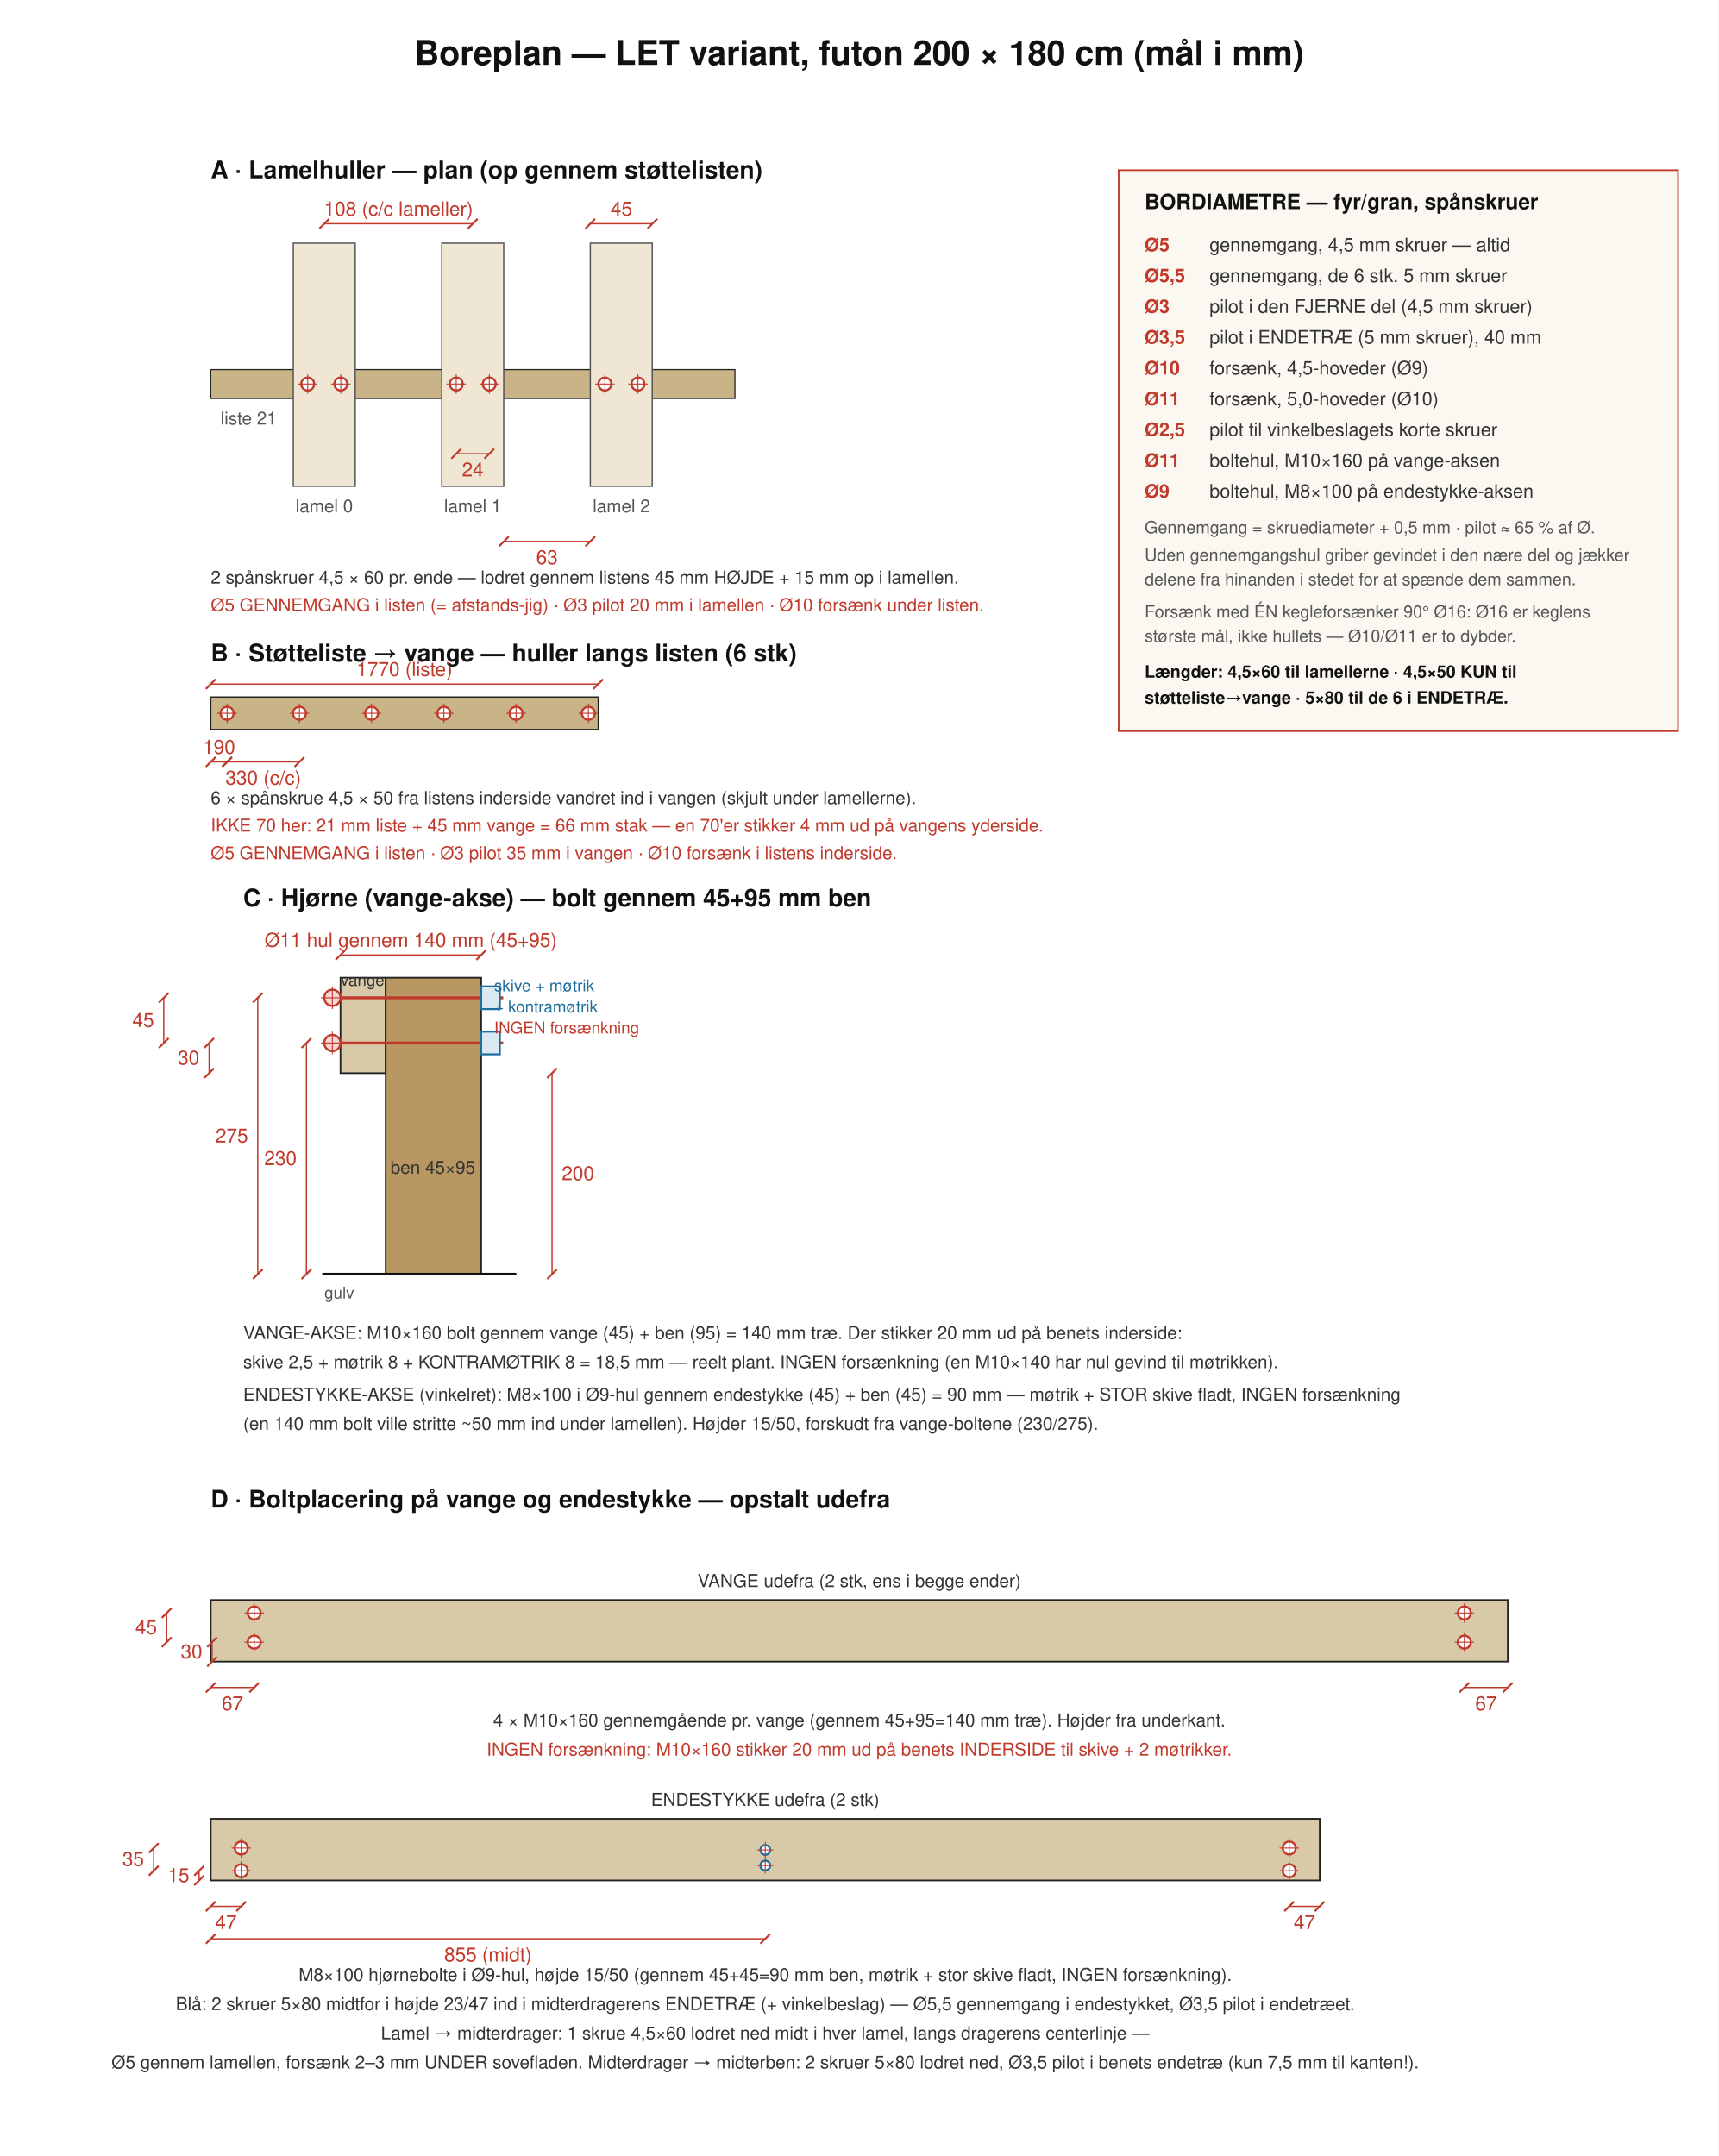
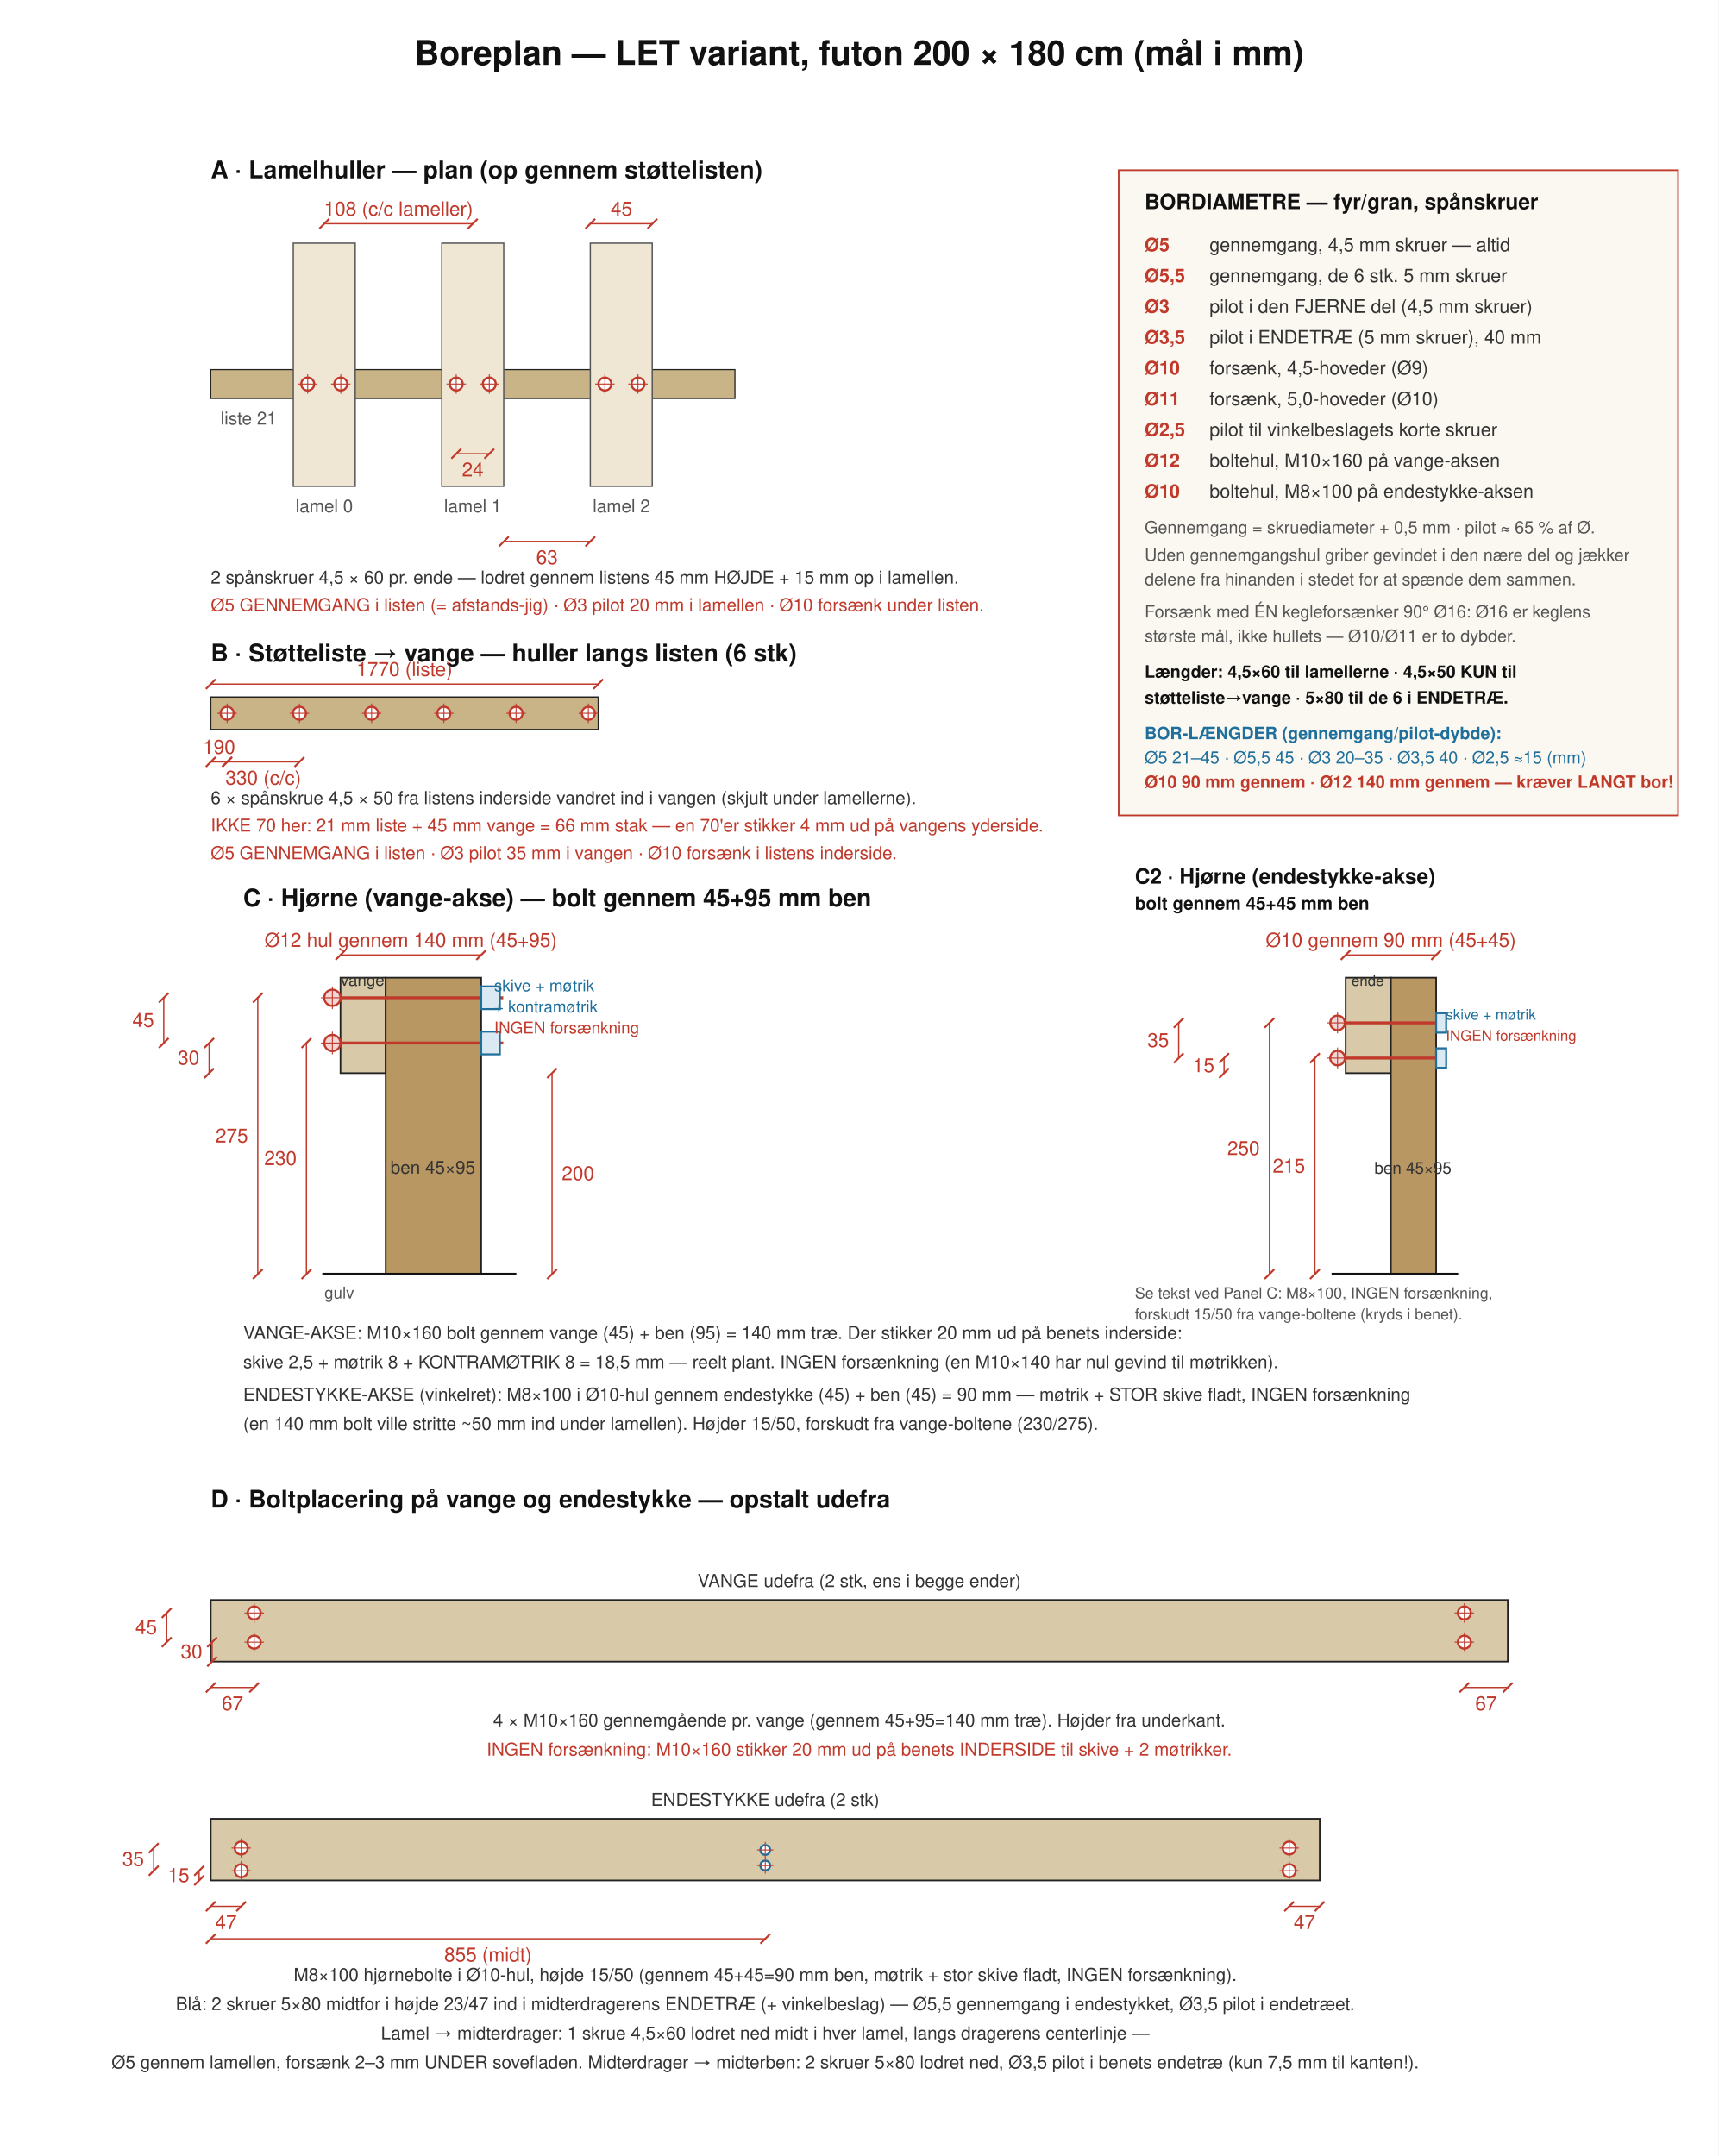
<svg xmlns="http://www.w3.org/2000/svg" viewBox="0 0 1060 1330" width="1060" height="1330">
  <rect x="0" y="0" width="1060" height="1330" fill="#ffffff" />
  <text x="530.0" y="40" font-family="Helvetica,Arial,sans-serif" font-size="21" font-weight="bold" text-anchor="middle" fill="#111">Boreplan — LET variant, futon 200 × 180 cm (mål i mm)</text>
  <text x="130.0" y="110.0" font-family="Helvetica,Arial,sans-serif" font-size="15" font-weight="bold" text-anchor="start" fill="#111">A · Lamelhuller — plan (op gennem støttelisten)</text>
  <rect x="130.0" y="228.0" width="323.3" height="17.8" fill="#c9b487" stroke="#222" stroke-width="0.7" />
  <text x="136.0" y="261.9" font-family="Helvetica,Arial,sans-serif" font-size="11" font-weight="normal" text-anchor="start" fill="#555">liste 21</text>
  <rect x="180.9" y="150.0" width="38.2" height="150.0" fill="#efe7d3" stroke="#555" stroke-width="0.8" />
  <circle cx="189.8" cy="236.9" r="4.0" fill="#fff" stroke="#c0392b" stroke-width="1.3" />
  <line x1="183.8" y1="236.9" x2="195.8" y2="236.9" stroke="#c0392b" stroke-width="0.6" />
  <line x1="189.8" y1="230.9" x2="189.8" y2="242.9" stroke="#c0392b" stroke-width="0.6" />
  <circle cx="210.2" cy="236.9" r="4.0" fill="#fff" stroke="#c0392b" stroke-width="1.3" />
  <line x1="204.2" y1="236.9" x2="216.2" y2="236.9" stroke="#c0392b" stroke-width="0.6" />
  <line x1="210.2" y1="230.9" x2="210.2" y2="242.9" stroke="#c0392b" stroke-width="0.6" />
  <text x="200.0" y="316.0" font-family="Helvetica,Arial,sans-serif" font-size="11" font-weight="normal" text-anchor="middle" fill="#555">lamel 0</text>
  <rect x="272.5" y="150.0" width="38.2" height="150.0" fill="#efe7d3" stroke="#555" stroke-width="0.8" />
  <circle cx="281.4" cy="236.9" r="4.0" fill="#fff" stroke="#c0392b" stroke-width="1.3" />
  <line x1="275.4" y1="236.9" x2="287.4" y2="236.9" stroke="#c0392b" stroke-width="0.6" />
  <line x1="281.4" y1="230.9" x2="281.4" y2="242.9" stroke="#c0392b" stroke-width="0.6" />
  <circle cx="301.8" cy="236.9" r="4.0" fill="#fff" stroke="#c0392b" stroke-width="1.3" />
  <line x1="295.8" y1="236.9" x2="307.8" y2="236.9" stroke="#c0392b" stroke-width="0.6" />
  <line x1="301.8" y1="230.9" x2="301.8" y2="242.9" stroke="#c0392b" stroke-width="0.6" />
  <text x="291.6" y="316.0" font-family="Helvetica,Arial,sans-serif" font-size="11" font-weight="normal" text-anchor="middle" fill="#555">lamel 1</text>
  <rect x="364.1" y="150.0" width="38.2" height="150.0" fill="#efe7d3" stroke="#555" stroke-width="0.8" />
  <circle cx="373.1" cy="236.9" r="4.0" fill="#fff" stroke="#c0392b" stroke-width="1.3" />
  <line x1="367.1" y1="236.9" x2="379.1" y2="236.9" stroke="#c0392b" stroke-width="0.6" />
  <line x1="373.1" y1="230.9" x2="373.1" y2="242.9" stroke="#c0392b" stroke-width="0.6" />
  <circle cx="393.5" cy="236.9" r="4.0" fill="#fff" stroke="#c0392b" stroke-width="1.3" />
  <line x1="387.5" y1="236.9" x2="399.5" y2="236.9" stroke="#c0392b" stroke-width="0.6" />
  <line x1="393.5" y1="230.9" x2="393.5" y2="242.9" stroke="#c0392b" stroke-width="0.6" />
  <text x="383.3" y="316.0" font-family="Helvetica,Arial,sans-serif" font-size="11" font-weight="normal" text-anchor="middle" fill="#555">lamel 2</text>
  <line x1="200.0" y1="138.0" x2="291.6" y2="138.0" stroke="#c0392b" stroke-width="0.8" />
  <line x1="197.0" y1="141.0" x2="203.0" y2="135.0" stroke="#c0392b" stroke-width="1.2" />
  <line x1="288.6" y1="141.0" x2="294.6" y2="135.0" stroke="#c0392b" stroke-width="1.2" />
  <text x="245.8" y="133.0" font-family="Helvetica,Arial,sans-serif" font-size="12" font-weight="normal" text-anchor="middle" fill="#c0392b">108  (c/c lameller)</text>
  <line x1="281.4" y1="279.9" x2="301.8" y2="279.9" stroke="#c0392b" stroke-width="0.8" />
  <line x1="278.4" y1="282.9" x2="284.4" y2="276.9" stroke="#c0392b" stroke-width="1.2" />
  <line x1="298.8" y1="282.9" x2="304.8" y2="276.9" stroke="#c0392b" stroke-width="1.2" />
  <text x="291.6" y="293.9" font-family="Helvetica,Arial,sans-serif" font-size="12" font-weight="normal" text-anchor="middle" fill="#c0392b">24</text>
  <line x1="364.1" y1="138.0" x2="402.4" y2="138.0" stroke="#c0392b" stroke-width="0.8" />
  <line x1="361.1" y1="141.0" x2="367.1" y2="135.0" stroke="#c0392b" stroke-width="1.2" />
  <line x1="399.4" y1="141.0" x2="405.4" y2="135.0" stroke="#c0392b" stroke-width="1.2" />
  <text x="383.3" y="133.0" font-family="Helvetica,Arial,sans-serif" font-size="12" font-weight="normal" text-anchor="middle" fill="#c0392b">45</text>
  <line x1="310.8" y1="334.0" x2="364.1" y2="334.0" stroke="#c0392b" stroke-width="0.8" />
  <line x1="307.8" y1="337.0" x2="313.8" y2="331.0" stroke="#c0392b" stroke-width="1.2" />
  <line x1="361.1" y1="337.0" x2="367.1" y2="331.0" stroke="#c0392b" stroke-width="1.2" />
  <text x="337.4" y="348.0" font-family="Helvetica,Arial,sans-serif" font-size="12" font-weight="normal" text-anchor="middle" fill="#c0392b">63</text>
  <text x="130.0" y="360.0" font-family="Helvetica,Arial,sans-serif" font-size="11" font-weight="normal" text-anchor="start" fill="#333">2 spånskruer 4,5 × 60 pr. ende — lodret gennem listens 45 mm HØJDE + 15 mm op i lamellen.</text>
  <text x="130.0" y="377.0" font-family="Helvetica,Arial,sans-serif" font-size="11" font-weight="normal" text-anchor="start" fill="#c0392b">Ø5 GENNEMGANG i listen (= afstands-jig) · Ø3 pilot 20 mm i lamellen · Ø10 forsænk under listen.</text>
-   <rect x="690.0" y="105.0" width="345.0" height="346.0" fill="#fbf8f1" stroke="#c0392b" stroke-width="1.0" />
+   <rect x="690.0" y="105.0" width="345.0" height="398.0" fill="#fbf8f1" stroke="#c0392b" stroke-width="1.0" />
  <text x="706.0" y="129.0" font-family="Helvetica,Arial,sans-serif" font-size="13" font-weight="bold" text-anchor="start" fill="#111">BORDIAMETRE — fyr/gran, spånskruer</text>
  <text x="706.0" y="155.0" font-family="Helvetica,Arial,sans-serif" font-size="11.5" font-weight="bold" text-anchor="start" fill="#c0392b">Ø5</text>
  <text x="746.0" y="155.0" font-family="Helvetica,Arial,sans-serif" font-size="11.5" font-weight="normal" text-anchor="start" fill="#333">gennemgang, 4,5 mm skruer — altid</text>
  <text x="706.0" y="174.0" font-family="Helvetica,Arial,sans-serif" font-size="11.5" font-weight="bold" text-anchor="start" fill="#c0392b">Ø5,5</text>
  <text x="746.0" y="174.0" font-family="Helvetica,Arial,sans-serif" font-size="11.5" font-weight="normal" text-anchor="start" fill="#333">gennemgang, de 6 stk. 5 mm skruer</text>
  <text x="706.0" y="193.0" font-family="Helvetica,Arial,sans-serif" font-size="11.5" font-weight="bold" text-anchor="start" fill="#c0392b">Ø3</text>
  <text x="746.0" y="193.0" font-family="Helvetica,Arial,sans-serif" font-size="11.5" font-weight="normal" text-anchor="start" fill="#333">pilot i den FJERNE del (4,5 mm skruer)</text>
  <text x="706.0" y="212.0" font-family="Helvetica,Arial,sans-serif" font-size="11.5" font-weight="bold" text-anchor="start" fill="#c0392b">Ø3,5</text>
  <text x="746.0" y="212.0" font-family="Helvetica,Arial,sans-serif" font-size="11.5" font-weight="normal" text-anchor="start" fill="#333">pilot i ENDETRÆ (5 mm skruer), 40 mm</text>
  <text x="706.0" y="231.0" font-family="Helvetica,Arial,sans-serif" font-size="11.5" font-weight="bold" text-anchor="start" fill="#c0392b">Ø10</text>
  <text x="746.0" y="231.0" font-family="Helvetica,Arial,sans-serif" font-size="11.5" font-weight="normal" text-anchor="start" fill="#333">forsænk, 4,5-hoveder (Ø9)</text>
  <text x="706.0" y="250.0" font-family="Helvetica,Arial,sans-serif" font-size="11.5" font-weight="bold" text-anchor="start" fill="#c0392b">Ø11</text>
  <text x="746.0" y="250.0" font-family="Helvetica,Arial,sans-serif" font-size="11.5" font-weight="normal" text-anchor="start" fill="#333">forsænk, 5,0-hoveder (Ø10)</text>
  <text x="706.0" y="269.0" font-family="Helvetica,Arial,sans-serif" font-size="11.5" font-weight="bold" text-anchor="start" fill="#c0392b">Ø2,5</text>
  <text x="746.0" y="269.0" font-family="Helvetica,Arial,sans-serif" font-size="11.5" font-weight="normal" text-anchor="start" fill="#333">pilot til vinkelbeslagets korte skruer</text>
-   <text x="706.0" y="288.0" font-family="Helvetica,Arial,sans-serif" font-size="11.5" font-weight="bold" text-anchor="start" fill="#c0392b">Ø11</text>
+   <text x="706.0" y="288.0" font-family="Helvetica,Arial,sans-serif" font-size="11.5" font-weight="bold" text-anchor="start" fill="#c0392b">Ø12</text>
  <text x="746.0" y="288.0" font-family="Helvetica,Arial,sans-serif" font-size="11.5" font-weight="normal" text-anchor="start" fill="#333">boltehul, M10×160 på vange-aksen</text>
-   <text x="706.0" y="307.0" font-family="Helvetica,Arial,sans-serif" font-size="11.5" font-weight="bold" text-anchor="start" fill="#c0392b">Ø9</text>
+   <text x="706.0" y="307.0" font-family="Helvetica,Arial,sans-serif" font-size="11.5" font-weight="bold" text-anchor="start" fill="#c0392b">Ø10</text>
  <text x="746.0" y="307.0" font-family="Helvetica,Arial,sans-serif" font-size="11.5" font-weight="normal" text-anchor="start" fill="#333">boltehul, M8×100 på endestykke-aksen</text>
  <text x="706.0" y="329.0" font-family="Helvetica,Arial,sans-serif" font-size="10.5" font-weight="normal" text-anchor="start" fill="#555">Gennemgang = skruediameter + 0,5 mm · pilot ≈ 65 % af Ø.</text>
  <text x="706.0" y="346.0" font-family="Helvetica,Arial,sans-serif" font-size="10.5" font-weight="normal" text-anchor="start" fill="#555">Uden gennemgangshul griber gevindet i den nære del og jækker</text>
  <text x="706.0" y="361.0" font-family="Helvetica,Arial,sans-serif" font-size="10.5" font-weight="normal" text-anchor="start" fill="#555">delene fra hinanden i stedet for at spænde dem sammen.</text>
  <text x="706.0" y="381.0" font-family="Helvetica,Arial,sans-serif" font-size="10.5" font-weight="normal" text-anchor="start" fill="#555">Forsænk med ÉN kegleforsænker 90° Ø16: Ø16 er keglens</text>
  <text x="706.0" y="396.0" font-family="Helvetica,Arial,sans-serif" font-size="10.5" font-weight="normal" text-anchor="start" fill="#555">største mål, ikke hullets — Ø10/Ø11 er to dybder.</text>
  <text x="706.0" y="418.0" font-family="Helvetica,Arial,sans-serif" font-size="10.5" font-weight="bold" text-anchor="start" fill="#111">Længder: 4,5×60 til lamellerne · 4,5×50 KUN til</text>
  <text x="706.0" y="434.0" font-family="Helvetica,Arial,sans-serif" font-size="10.5" font-weight="bold" text-anchor="start" fill="#111">støtteliste→vange · 5×80 til de 6 i ENDETRÆ.</text>
+   <text x="706.0" y="456.0" font-family="Helvetica,Arial,sans-serif" font-size="10.5" font-weight="bold" text-anchor="start" fill="#1f6f9c">BOR-LÆNGDER (gennemgang/pilot-dybde):</text>
+   <text x="706.0" y="471.0" font-family="Helvetica,Arial,sans-serif" font-size="10.5" font-weight="normal" text-anchor="start" fill="#1f6f9c">Ø5 21–45 · Ø5,5 45 · Ø3 20–35 · Ø3,5 40 · Ø2,5 ≈15 (mm)</text>
+   <text x="706.0" y="486.0" font-family="Helvetica,Arial,sans-serif" font-size="10.5" font-weight="bold" text-anchor="start" fill="#c0392b">Ø10 90 mm gennem · Ø12 140 mm gennem — kræver LANGT bor!</text>
  <text x="130.0" y="408.0" font-family="Helvetica,Arial,sans-serif" font-size="15" font-weight="bold" text-anchor="start" fill="#111">B · Støtteliste → vange — huller langs listen (6 stk)</text>
  <rect x="130.0" y="430.0" width="239.0" height="20.0" fill="#c9b487" stroke="#222" stroke-width="0.8" />
  <circle cx="140.1" cy="440.0" r="4.0" fill="#fff" stroke="#c0392b" stroke-width="1.3" />
  <line x1="134.1" y1="440.0" x2="146.1" y2="440.0" stroke="#c0392b" stroke-width="0.6" />
  <line x1="140.1" y1="434.0" x2="140.1" y2="446.0" stroke="#c0392b" stroke-width="0.6" />
  <circle cx="184.7" cy="440.0" r="4.0" fill="#fff" stroke="#c0392b" stroke-width="1.3" />
  <line x1="178.7" y1="440.0" x2="190.7" y2="440.0" stroke="#c0392b" stroke-width="0.6" />
  <line x1="184.7" y1="434.0" x2="184.7" y2="446.0" stroke="#c0392b" stroke-width="0.6" />
  <circle cx="229.2" cy="440.0" r="4.0" fill="#fff" stroke="#c0392b" stroke-width="1.3" />
  <line x1="223.2" y1="440.0" x2="235.2" y2="440.0" stroke="#c0392b" stroke-width="0.6" />
  <line x1="229.2" y1="434.0" x2="229.2" y2="446.0" stroke="#c0392b" stroke-width="0.6" />
  <circle cx="273.8" cy="440.0" r="4.0" fill="#fff" stroke="#c0392b" stroke-width="1.3" />
  <line x1="267.8" y1="440.0" x2="279.8" y2="440.0" stroke="#c0392b" stroke-width="0.6" />
  <line x1="273.8" y1="434.0" x2="273.8" y2="446.0" stroke="#c0392b" stroke-width="0.6" />
  <circle cx="318.3" cy="440.0" r="4.0" fill="#fff" stroke="#c0392b" stroke-width="1.3" />
  <line x1="312.3" y1="440.0" x2="324.3" y2="440.0" stroke="#c0392b" stroke-width="0.6" />
  <line x1="318.3" y1="434.0" x2="318.3" y2="446.0" stroke="#c0392b" stroke-width="0.6" />
  <circle cx="362.9" cy="440.0" r="4.0" fill="#fff" stroke="#c0392b" stroke-width="1.3" />
  <line x1="356.9" y1="440.0" x2="368.9" y2="440.0" stroke="#c0392b" stroke-width="0.6" />
  <line x1="362.9" y1="434.0" x2="362.9" y2="446.0" stroke="#c0392b" stroke-width="0.6" />
  <line x1="130.0" y1="470.0" x2="140.1" y2="470.0" stroke="#c0392b" stroke-width="0.8" />
  <line x1="127.0" y1="473.0" x2="133.0" y2="467.0" stroke="#c0392b" stroke-width="1.2" />
  <line x1="137.1" y1="473.0" x2="143.1" y2="467.0" stroke="#c0392b" stroke-width="1.2" />
  <text x="135.1" y="465.0" font-family="Helvetica,Arial,sans-serif" font-size="12" font-weight="normal" text-anchor="middle" fill="#c0392b">190</text>
  <line x1="140.1" y1="470.0" x2="184.7" y2="470.0" stroke="#c0392b" stroke-width="0.8" />
  <line x1="137.1" y1="473.0" x2="143.1" y2="467.0" stroke="#c0392b" stroke-width="1.2" />
  <line x1="181.7" y1="473.0" x2="187.7" y2="467.0" stroke="#c0392b" stroke-width="1.2" />
  <text x="162.4" y="484.0" font-family="Helvetica,Arial,sans-serif" font-size="12" font-weight="normal" text-anchor="middle" fill="#c0392b">330 (c/c)</text>
  <line x1="130.0" y1="422.0" x2="369.0" y2="422.0" stroke="#c0392b" stroke-width="0.8" />
  <line x1="127.0" y1="425.0" x2="133.0" y2="419.0" stroke="#c0392b" stroke-width="1.2" />
  <line x1="366.0" y1="425.0" x2="372.0" y2="419.0" stroke="#c0392b" stroke-width="1.2" />
  <text x="249.5" y="417.0" font-family="Helvetica,Arial,sans-serif" font-size="12" font-weight="normal" text-anchor="middle" fill="#c0392b">1770 (liste)</text>
  <text x="130.0" y="496.0" font-family="Helvetica,Arial,sans-serif" font-size="11" font-weight="normal" text-anchor="start" fill="#333">6 × spånskrue 4,5 × 50 fra listens inderside vandret ind i vangen (skjult under lamellerne).</text>
  <text x="130.0" y="513.0" font-family="Helvetica,Arial,sans-serif" font-size="11" font-weight="normal" text-anchor="start" fill="#c0392b">IKKE 70 her: 21 mm liste + 45 mm vange = 66 mm stak — en 70'er stikker 4 mm ud på vangens yderside.</text>
  <text x="130.0" y="530.0" font-family="Helvetica,Arial,sans-serif" font-size="11" font-weight="normal" text-anchor="start" fill="#c0392b">Ø5 GENNEMGANG i listen · Ø3 pilot 35 mm i vangen · Ø10 forsænk i listens inderside.</text>
  <text x="150.0" y="559.1" font-family="Helvetica,Arial,sans-serif" font-size="15" font-weight="bold" text-anchor="start" fill="#111">C · Hjørne (vange-akse) — bolt gennem 45+95 mm ben</text>
  <rect x="210.0" y="603.1" width="27.9" height="58.9" fill="#d8c9a8" stroke="#222" stroke-width="1.0" />
  <text x="223.6" y="608.1" font-family="Helvetica,Arial,sans-serif" font-size="10" font-weight="normal" text-anchor="middle" fill="#333">vange</text>
  <rect x="237.9" y="603.1" width="58.9" height="182.9" fill="#b99763" stroke="#222" stroke-width="1.0" />
  <text x="267.0" y="724.0" font-family="Helvetica,Arial,sans-serif" font-size="11" font-weight="normal" text-anchor="middle" fill="#333">ben 45×95</text>
  <line x1="198.8" y1="786.0" x2="318.5" y2="786.0" stroke="#111" stroke-width="1.6" />
  <text x="200.1" y="801.0" font-family="Helvetica,Arial,sans-serif" font-size="10" font-weight="normal" text-anchor="start" fill="#555">gulv</text>
  <line x1="205.0" y1="643.4" x2="310.4" y2="643.4" stroke="#c0392b" stroke-width="1.8" />
  <circle cx="205.0" cy="643.4" r="5.0" fill="#f3d6d6" stroke="#c0392b" stroke-width="1.3" />
  <line x1="198.0" y1="643.4" x2="212.0" y2="643.4" stroke="#c0392b" stroke-width="0.6" />
  <line x1="205.0" y1="636.4" x2="205.0" y2="650.4" stroke="#c0392b" stroke-width="0.6" />
  <rect x="296.8" y="636.4" width="11.5" height="14.0" fill="#dbeaf2" stroke="#1f6f9c" stroke-width="1.2" />
  <line x1="205.0" y1="615.5" x2="310.4" y2="615.5" stroke="#c0392b" stroke-width="1.8" />
  <circle cx="205.0" cy="615.5" r="5.0" fill="#f3d6d6" stroke="#c0392b" stroke-width="1.3" />
  <line x1="198.0" y1="615.5" x2="212.0" y2="615.5" stroke="#c0392b" stroke-width="0.6" />
  <line x1="205.0" y1="608.5" x2="205.0" y2="622.5" stroke="#c0392b" stroke-width="0.6" />
  <rect x="296.8" y="608.5" width="11.5" height="14.0" fill="#dbeaf2" stroke="#1f6f9c" stroke-width="1.2" />
  <text x="304.8" y="611.5" font-family="Helvetica,Arial,sans-serif" font-size="10" font-weight="normal" text-anchor="start" fill="#1f6f9c">skive + møtrik</text>
  <text x="304.8" y="624.5" font-family="Helvetica,Arial,sans-serif" font-size="10" font-weight="normal" text-anchor="start" fill="#1f6f9c">+ kontramøtrik</text>
  <text x="304.8" y="637.5" font-family="Helvetica,Arial,sans-serif" font-size="10" font-weight="normal" text-anchor="start" fill="#c0392b">INGEN forsænkning</text>
  <line x1="189.0" y1="643.4" x2="189.0" y2="786.0" stroke="#c0392b" stroke-width="0.8" />
  <line x1="186.0" y1="646.4" x2="192.0" y2="640.4" stroke="#c0392b" stroke-width="1.2" />
  <line x1="186.0" y1="789.0" x2="192.0" y2="783.0" stroke="#c0392b" stroke-width="1.2" />
  <text x="183.0" y="718.7" font-family="Helvetica,Arial,sans-serif" font-size="12" font-weight="normal" text-anchor="end" fill="#c0392b">230</text>
  <line x1="159.0" y1="615.5" x2="159.0" y2="786.0" stroke="#c0392b" stroke-width="0.8" />
  <line x1="156.0" y1="618.5" x2="162.0" y2="612.5" stroke="#c0392b" stroke-width="1.2" />
  <line x1="156.0" y1="789.0" x2="162.0" y2="783.0" stroke="#c0392b" stroke-width="1.2" />
  <text x="153.0" y="704.8" font-family="Helvetica,Arial,sans-serif" font-size="12" font-weight="normal" text-anchor="end" fill="#c0392b">275</text>
  <line x1="129.0" y1="643.4" x2="129.0" y2="662.0" stroke="#c0392b" stroke-width="0.8" />
  <line x1="126.0" y1="646.4" x2="132.0" y2="640.4" stroke="#c0392b" stroke-width="1.2" />
  <line x1="126.0" y1="665.0" x2="132.0" y2="659.0" stroke="#c0392b" stroke-width="1.2" />
  <text x="123.0" y="656.7" font-family="Helvetica,Arial,sans-serif" font-size="12" font-weight="normal" text-anchor="end" fill="#c0392b">30</text>
  <line x1="101.0" y1="615.5" x2="101.0" y2="643.4" stroke="#c0392b" stroke-width="0.8" />
  <line x1="98.0" y1="618.5" x2="104.0" y2="612.5" stroke="#c0392b" stroke-width="1.2" />
  <line x1="98.0" y1="646.4" x2="104.0" y2="640.4" stroke="#c0392b" stroke-width="1.2" />
  <text x="95.0" y="633.5" font-family="Helvetica,Arial,sans-serif" font-size="12" font-weight="normal" text-anchor="end" fill="#c0392b">45</text>
  <line x1="340.5" y1="662.0" x2="340.5" y2="786.0" stroke="#c0392b" stroke-width="0.8" />
  <line x1="337.5" y1="665.0" x2="343.5" y2="659.0" stroke="#c0392b" stroke-width="1.2" />
  <line x1="337.5" y1="789.0" x2="343.5" y2="783.0" stroke="#c0392b" stroke-width="1.2" />
  <text x="346.5" y="728.0" font-family="Helvetica,Arial,sans-serif" font-size="12" font-weight="normal" text-anchor="start" fill="#c0392b">200</text>
  <line x1="210.0" y1="589.1" x2="296.8" y2="589.1" stroke="#c0392b" stroke-width="0.8" />
  <line x1="207.0" y1="592.1" x2="213.0" y2="586.1" stroke="#c0392b" stroke-width="1.2" />
  <line x1="293.8" y1="592.1" x2="299.8" y2="586.1" stroke="#c0392b" stroke-width="1.2" />
-   <text x="253.4" y="584.1" font-family="Helvetica,Arial,sans-serif" font-size="12" font-weight="normal" text-anchor="middle" fill="#c0392b">Ø11 hul gennem 140 mm (45+95)</text>
+   <text x="253.4" y="584.1" font-family="Helvetica,Arial,sans-serif" font-size="12" font-weight="normal" text-anchor="middle" fill="#c0392b">Ø12 hul gennem 140 mm (45+95)</text>
  <text x="150.0" y="826.0" font-family="Helvetica,Arial,sans-serif" font-size="11" font-weight="normal" text-anchor="start" fill="#333">VANGE-AKSE: M10×160 bolt gennem vange (45) + ben (95) = 140 mm træ. Der stikker 20 mm ud på benets inderside:</text>
  <text x="150.0" y="844.0" font-family="Helvetica,Arial,sans-serif" font-size="11" font-weight="normal" text-anchor="start" fill="#333">skive 2,5 + møtrik 8 + KONTRAMØTRIK 8 = 18,5 mm — reelt plant. INGEN forsænkning (en M10×140 har nul gevind til møtrikken).</text>
-   <text x="150.0" y="864.0" font-family="Helvetica,Arial,sans-serif" font-size="11" font-weight="normal" text-anchor="start" fill="#333">ENDESTYKKE-AKSE (vinkelret): M8×100 i Ø9-hul gennem endestykke (45) + ben (45) = 90 mm — møtrik + STOR skive fladt, INGEN forsænkning</text>
+   <text x="150.0" y="864.0" font-family="Helvetica,Arial,sans-serif" font-size="11" font-weight="normal" text-anchor="start" fill="#333">ENDESTYKKE-AKSE (vinkelret): M8×100 i Ø10-hul gennem endestykke (45) + ben (45) = 90 mm — møtrik + STOR skive fladt, INGEN forsænkning</text>
  <text x="150.0" y="882.0" font-family="Helvetica,Arial,sans-serif" font-size="11" font-weight="normal" text-anchor="start" fill="#333">(en 140 mm bolt ville stritte ~50 mm ind under lamellen). Højder 15/50, forskudt fra vange-boltene (230/275).</text>
+   <text x="700.0" y="545.1" font-family="Helvetica,Arial,sans-serif" font-size="13" font-weight="bold" text-anchor="start" fill="#111">C2 · Hjørne (endestykke-akse)</text>
+   <text x="700.0" y="561.1" font-family="Helvetica,Arial,sans-serif" font-size="11" font-weight="bold" text-anchor="start" fill="#111">bolt gennem 45+45 mm ben</text>
+   <rect x="830.0" y="603.1" width="27.9" height="58.9" fill="#d8c9a8" stroke="#222" stroke-width="1.0" />
+   <text x="843.6" y="608.1" font-family="Helvetica,Arial,sans-serif" font-size="9" font-weight="normal" text-anchor="middle" fill="#333">ende</text>
+   <rect x="857.9" y="603.1" width="27.9" height="182.9" fill="#b99763" stroke="#222" stroke-width="1.0" />
+   <text x="871.5" y="724.0" font-family="Helvetica,Arial,sans-serif" font-size="10" font-weight="normal" text-anchor="middle" fill="#333">ben 45×95</text>
+   <line x1="821.3" y1="786.0" x2="899.4" y2="786.0" stroke="#111" stroke-width="1.6" />
+   <line x1="825.0" y1="652.7" x2="892.0" y2="652.7" stroke="#c0392b" stroke-width="1.8" />
+   <circle cx="825.0" cy="652.7" r="4.5" fill="#f3d6d6" stroke="#c0392b" stroke-width="1.3" />
+   <line x1="818.5" y1="652.7" x2="831.5" y2="652.7" stroke="#c0392b" stroke-width="0.6" />
+   <line x1="825.0" y1="646.2" x2="825.0" y2="659.2" stroke="#c0392b" stroke-width="0.6" />
+   <rect x="885.8" y="646.7" width="6.2" height="12.0" fill="#dbeaf2" stroke="#1f6f9c" stroke-width="1.2" />
+   <line x1="825.0" y1="631.0" x2="892.0" y2="631.0" stroke="#c0392b" stroke-width="1.8" />
+   <circle cx="825.0" cy="631.0" r="4.5" fill="#f3d6d6" stroke="#c0392b" stroke-width="1.3" />
+   <line x1="818.5" y1="631.0" x2="831.5" y2="631.0" stroke="#c0392b" stroke-width="0.6" />
+   <line x1="825.0" y1="624.5" x2="825.0" y2="637.5" stroke="#c0392b" stroke-width="0.6" />
+   <rect x="885.8" y="625.0" width="6.2" height="12.0" fill="#dbeaf2" stroke="#1f6f9c" stroke-width="1.2" />
+   <text x="891.8" y="629.0" font-family="Helvetica,Arial,sans-serif" font-size="9" font-weight="normal" text-anchor="start" fill="#1f6f9c">skive + møtrik</text>
+   <text x="891.8" y="642.0" font-family="Helvetica,Arial,sans-serif" font-size="9" font-weight="normal" text-anchor="start" fill="#c0392b">INGEN forsænkning</text>
+   <line x1="811.0" y1="652.7" x2="811.0" y2="786.0" stroke="#c0392b" stroke-width="0.8" />
+   <line x1="808.0" y1="655.7" x2="814.0" y2="649.7" stroke="#c0392b" stroke-width="1.2" />
+   <line x1="808.0" y1="789.0" x2="814.0" y2="783.0" stroke="#c0392b" stroke-width="1.2" />
+   <text x="805.0" y="723.4" font-family="Helvetica,Arial,sans-serif" font-size="12" font-weight="normal" text-anchor="end" fill="#c0392b">215</text>
+   <line x1="783.0" y1="631.0" x2="783.0" y2="786.0" stroke="#c0392b" stroke-width="0.8" />
+   <line x1="780.0" y1="634.0" x2="786.0" y2="628.0" stroke="#c0392b" stroke-width="1.2" />
+   <line x1="780.0" y1="789.0" x2="786.0" y2="783.0" stroke="#c0392b" stroke-width="1.2" />
+   <text x="777.0" y="712.5" font-family="Helvetica,Arial,sans-serif" font-size="12" font-weight="normal" text-anchor="end" fill="#c0392b">250</text>
+   <line x1="755.0" y1="652.7" x2="755.0" y2="662.0" stroke="#c0392b" stroke-width="0.8" />
+   <line x1="752.0" y1="655.7" x2="758.0" y2="649.7" stroke="#c0392b" stroke-width="1.2" />
+   <line x1="752.0" y1="665.0" x2="758.0" y2="659.0" stroke="#c0392b" stroke-width="1.2" />
+   <text x="749.0" y="661.4" font-family="Helvetica,Arial,sans-serif" font-size="12" font-weight="normal" text-anchor="end" fill="#c0392b">15</text>
+   <line x1="727.0" y1="631.0" x2="727.0" y2="652.7" stroke="#c0392b" stroke-width="0.8" />
+   <line x1="724.0" y1="634.0" x2="730.0" y2="628.0" stroke="#c0392b" stroke-width="1.2" />
+   <line x1="724.0" y1="655.7" x2="730.0" y2="649.7" stroke="#c0392b" stroke-width="1.2" />
+   <text x="721.0" y="645.9" font-family="Helvetica,Arial,sans-serif" font-size="12" font-weight="normal" text-anchor="end" fill="#c0392b">35</text>
+   <line x1="830.0" y1="589.1" x2="885.8" y2="589.1" stroke="#c0392b" stroke-width="0.8" />
+   <line x1="827.0" y1="592.1" x2="833.0" y2="586.1" stroke="#c0392b" stroke-width="1.2" />
+   <line x1="882.8" y1="592.1" x2="888.8" y2="586.1" stroke="#c0392b" stroke-width="1.2" />
+   <text x="857.9" y="584.1" font-family="Helvetica,Arial,sans-serif" font-size="12" font-weight="normal" text-anchor="middle" fill="#c0392b">Ø10 gennem 90 mm (45+45)</text>
+   <text x="700.0" y="801.0" font-family="Helvetica,Arial,sans-serif" font-size="9.5" font-weight="normal" text-anchor="start" fill="#555">Se tekst ved Panel C: M8×100, INGEN forsænkning,</text>
+   <text x="700.0" y="814.0" font-family="Helvetica,Arial,sans-serif" font-size="9.5" font-weight="normal" text-anchor="start" fill="#555">forskudt 15/50 fra vange-boltene (kryds i benet).</text>
  <text x="130.0" y="930.0" font-family="Helvetica,Arial,sans-serif" font-size="15" font-weight="bold" text-anchor="start" fill="#111">D · Boltplacering på vange og endestykke — opstalt udefra</text>
  <rect x="130.0" y="987.0" width="800.0" height="38.0" fill="#d8c9a8" stroke="#222" stroke-width="1.0" />
  <text x="530.0" y="979.0" font-family="Helvetica,Arial,sans-serif" font-size="11" font-weight="normal" text-anchor="middle" fill="#333">VANGE udefra (2 stk, ens i begge ender)</text>
  <circle cx="156.8" cy="1013.0" r="4.0" fill="#fff" stroke="#c0392b" stroke-width="1.3" />
  <line x1="150.8" y1="1013.0" x2="162.8" y2="1013.0" stroke="#c0392b" stroke-width="0.6" />
  <line x1="156.8" y1="1007.0" x2="156.8" y2="1019.0" stroke="#c0392b" stroke-width="0.6" />
  <circle cx="156.8" cy="995.0" r="4.0" fill="#fff" stroke="#c0392b" stroke-width="1.3" />
  <line x1="150.8" y1="995.0" x2="162.8" y2="995.0" stroke="#c0392b" stroke-width="0.6" />
  <line x1="156.8" y1="989.0" x2="156.8" y2="1001.0" stroke="#c0392b" stroke-width="0.6" />
  <circle cx="903.2" cy="1013.0" r="4.0" fill="#fff" stroke="#c0392b" stroke-width="1.3" />
  <line x1="897.2" y1="1013.0" x2="909.2" y2="1013.0" stroke="#c0392b" stroke-width="0.6" />
  <line x1="903.2" y1="1007.0" x2="903.2" y2="1019.0" stroke="#c0392b" stroke-width="0.6" />
  <circle cx="903.2" cy="995.0" r="4.0" fill="#fff" stroke="#c0392b" stroke-width="1.3" />
  <line x1="897.2" y1="995.0" x2="909.2" y2="995.0" stroke="#c0392b" stroke-width="0.6" />
  <line x1="903.2" y1="989.0" x2="903.2" y2="1001.0" stroke="#c0392b" stroke-width="0.6" />
  <line x1="130.0" y1="1041.0" x2="156.8" y2="1041.0" stroke="#c0392b" stroke-width="0.8" />
  <line x1="127.0" y1="1044.0" x2="133.0" y2="1038.0" stroke="#c0392b" stroke-width="1.2" />
  <line x1="153.8" y1="1044.0" x2="159.8" y2="1038.0" stroke="#c0392b" stroke-width="1.2" />
  <text x="143.4" y="1055.0" font-family="Helvetica,Arial,sans-serif" font-size="12" font-weight="normal" text-anchor="middle" fill="#c0392b">67</text>
  <line x1="903.2" y1="1041.0" x2="930.0" y2="1041.0" stroke="#c0392b" stroke-width="0.8" />
  <line x1="900.2" y1="1044.0" x2="906.2" y2="1038.0" stroke="#c0392b" stroke-width="1.2" />
  <line x1="927.0" y1="1044.0" x2="933.0" y2="1038.0" stroke="#c0392b" stroke-width="1.2" />
  <text x="916.6" y="1055.0" font-family="Helvetica,Arial,sans-serif" font-size="12" font-weight="normal" text-anchor="middle" fill="#c0392b">67</text>
  <line x1="130.8" y1="1013.0" x2="130.8" y2="1025.0" stroke="#c0392b" stroke-width="0.8" />
  <line x1="127.8" y1="1016.0" x2="133.8" y2="1010.0" stroke="#c0392b" stroke-width="1.2" />
  <line x1="127.8" y1="1028.0" x2="133.8" y2="1022.0" stroke="#c0392b" stroke-width="1.2" />
  <text x="124.8" y="1023.0" font-family="Helvetica,Arial,sans-serif" font-size="12" font-weight="normal" text-anchor="end" fill="#c0392b">30</text>
  <line x1="102.8" y1="995.0" x2="102.8" y2="1013.0" stroke="#c0392b" stroke-width="0.8" />
  <line x1="99.8" y1="998.0" x2="105.8" y2="992.0" stroke="#c0392b" stroke-width="1.2" />
  <line x1="99.8" y1="1016.0" x2="105.8" y2="1010.0" stroke="#c0392b" stroke-width="1.2" />
  <text x="96.8" y="1008.0" font-family="Helvetica,Arial,sans-serif" font-size="12" font-weight="normal" text-anchor="end" fill="#c0392b">45</text>
  <text x="530.0" y="1065.0" font-family="Helvetica,Arial,sans-serif" font-size="11" font-weight="normal" text-anchor="middle" fill="#333">4 × M10×160 gennemgående pr. vange (gennem 45+95=140 mm træ). Højder fra underkant.</text>
  <text x="530.0" y="1083.0" font-family="Helvetica,Arial,sans-serif" font-size="11" font-weight="normal" text-anchor="middle" fill="#c0392b">INGEN forsænkning: M10×160 stikker 20 mm ud på benets INDERSIDE til skive + 2 møtrikker.</text>
  <rect x="130.0" y="1122.0" width="684.0" height="38.0" fill="#d8c9a8" stroke="#222" stroke-width="1.0" />
  <text x="472.0" y="1114.0" font-family="Helvetica,Arial,sans-serif" font-size="11" font-weight="normal" text-anchor="middle" fill="#333">ENDESTYKKE udefra (2 stk)</text>
  <circle cx="148.8" cy="1154.0" r="4.0" fill="#fff" stroke="#c0392b" stroke-width="1.3" />
  <line x1="142.8" y1="1154.0" x2="154.8" y2="1154.0" stroke="#c0392b" stroke-width="0.6" />
  <line x1="148.8" y1="1148.0" x2="148.8" y2="1160.0" stroke="#c0392b" stroke-width="0.6" />
  <circle cx="148.8" cy="1140.0" r="4.0" fill="#fff" stroke="#c0392b" stroke-width="1.3" />
  <line x1="142.8" y1="1140.0" x2="154.8" y2="1140.0" stroke="#c0392b" stroke-width="0.6" />
  <line x1="148.8" y1="1134.0" x2="148.8" y2="1146.0" stroke="#c0392b" stroke-width="0.6" />
  <circle cx="795.2" cy="1154.0" r="4.0" fill="#fff" stroke="#c0392b" stroke-width="1.3" />
  <line x1="789.2" y1="1154.0" x2="801.2" y2="1154.0" stroke="#c0392b" stroke-width="0.6" />
  <line x1="795.2" y1="1148.0" x2="795.2" y2="1160.0" stroke="#c0392b" stroke-width="0.6" />
  <circle cx="795.2" cy="1140.0" r="4.0" fill="#fff" stroke="#c0392b" stroke-width="1.3" />
  <line x1="789.2" y1="1140.0" x2="801.2" y2="1140.0" stroke="#c0392b" stroke-width="0.6" />
  <line x1="795.2" y1="1134.0" x2="795.2" y2="1146.0" stroke="#c0392b" stroke-width="0.6" />
  <circle cx="472.0" cy="1150.8" r="3.0" fill="#fff" stroke="#1f6f9c" stroke-width="1.3" />
  <line x1="467.0" y1="1150.8" x2="477.0" y2="1150.8" stroke="#c0392b" stroke-width="0.6" />
  <line x1="472.0" y1="1145.8" x2="472.0" y2="1155.8" stroke="#c0392b" stroke-width="0.6" />
  <circle cx="472.0" cy="1141.2" r="3.0" fill="#fff" stroke="#1f6f9c" stroke-width="1.3" />
  <line x1="467.0" y1="1141.2" x2="477.0" y2="1141.2" stroke="#c0392b" stroke-width="0.6" />
  <line x1="472.0" y1="1136.2" x2="472.0" y2="1146.2" stroke="#c0392b" stroke-width="0.6" />
  <line x1="130.0" y1="1176.0" x2="148.8" y2="1176.0" stroke="#c0392b" stroke-width="0.8" />
  <line x1="127.0" y1="1179.0" x2="133.0" y2="1173.0" stroke="#c0392b" stroke-width="1.2" />
  <line x1="145.8" y1="1179.0" x2="151.8" y2="1173.0" stroke="#c0392b" stroke-width="1.2" />
  <text x="139.4" y="1190.0" font-family="Helvetica,Arial,sans-serif" font-size="12" font-weight="normal" text-anchor="middle" fill="#c0392b">47</text>
  <line x1="795.2" y1="1176.0" x2="814.0" y2="1176.0" stroke="#c0392b" stroke-width="0.8" />
  <line x1="792.2" y1="1179.0" x2="798.2" y2="1173.0" stroke="#c0392b" stroke-width="1.2" />
  <line x1="811.0" y1="1179.0" x2="817.0" y2="1173.0" stroke="#c0392b" stroke-width="1.2" />
  <text x="804.6" y="1190.0" font-family="Helvetica,Arial,sans-serif" font-size="12" font-weight="normal" text-anchor="middle" fill="#c0392b">47</text>
  <line x1="130.0" y1="1196.0" x2="472.0" y2="1196.0" stroke="#c0392b" stroke-width="0.8" />
  <line x1="127.0" y1="1199.0" x2="133.0" y2="1193.0" stroke="#c0392b" stroke-width="1.2" />
  <line x1="469.0" y1="1199.0" x2="475.0" y2="1193.0" stroke="#c0392b" stroke-width="1.2" />
  <text x="301.0" y="1210.0" font-family="Helvetica,Arial,sans-serif" font-size="12" font-weight="normal" text-anchor="middle" fill="#c0392b">855 (midt)</text>
  <line x1="122.8" y1="1154.0" x2="122.8" y2="1160.0" stroke="#c0392b" stroke-width="0.8" />
  <line x1="119.8" y1="1157.0" x2="125.8" y2="1151.0" stroke="#c0392b" stroke-width="1.2" />
  <line x1="119.8" y1="1163.0" x2="125.8" y2="1157.0" stroke="#c0392b" stroke-width="1.2" />
  <text x="116.8" y="1161.0" font-family="Helvetica,Arial,sans-serif" font-size="12" font-weight="normal" text-anchor="end" fill="#c0392b">15</text>
  <line x1="94.8" y1="1140.0" x2="94.8" y2="1154.0" stroke="#c0392b" stroke-width="0.8" />
  <line x1="91.8" y1="1143.0" x2="97.8" y2="1137.0" stroke="#c0392b" stroke-width="1.2" />
  <line x1="91.8" y1="1157.0" x2="97.8" y2="1151.0" stroke="#c0392b" stroke-width="1.2" />
  <text x="88.8" y="1151.0" font-family="Helvetica,Arial,sans-serif" font-size="12" font-weight="normal" text-anchor="end" fill="#c0392b">35</text>
-   <text x="472.0" y="1222.0" font-family="Helvetica,Arial,sans-serif" font-size="11" font-weight="normal" text-anchor="middle" fill="#333">M8×100 hjørnebolte i Ø9-hul, højde 15/50 (gennem 45+45=90 mm ben, møtrik + stor skive fladt, INGEN forsænkning).</text>
+   <text x="472.0" y="1222.0" font-family="Helvetica,Arial,sans-serif" font-size="11" font-weight="normal" text-anchor="middle" fill="#333">M8×100 hjørnebolte i Ø10-hul, højde 15/50 (gennem 45+45=90 mm ben, møtrik + stor skive fladt, INGEN forsænkning).</text>
  <text x="472.0" y="1240.0" font-family="Helvetica,Arial,sans-serif" font-size="11" font-weight="normal" text-anchor="middle" fill="#333">Blå: 2 skruer 5×80 midtfor i højde 23/47 ind i midterdragerens ENDETRÆ (+ vinkelbeslag) — Ø5,5 gennemgang i endestykket, Ø3,5 pilot i endetræet.</text>
  <text x="472.0" y="1258.0" font-family="Helvetica,Arial,sans-serif" font-size="11" font-weight="normal" text-anchor="middle" fill="#333">Lamel → midterdrager: 1 skrue 4,5×60 lodret ned midt i hver lamel, langs dragerens centerlinje —</text>
  <text x="472.0" y="1276.0" font-family="Helvetica,Arial,sans-serif" font-size="11" font-weight="normal" text-anchor="middle" fill="#333">Ø5 gennem lamellen, forsænk 2–3 mm UNDER sovefladen. Midterdrager → midterben: 2 skruer 5×80 lodret ned, Ø3,5 pilot i benets endetræ (kun 7,5 mm til kanten!).</text>
</svg>
